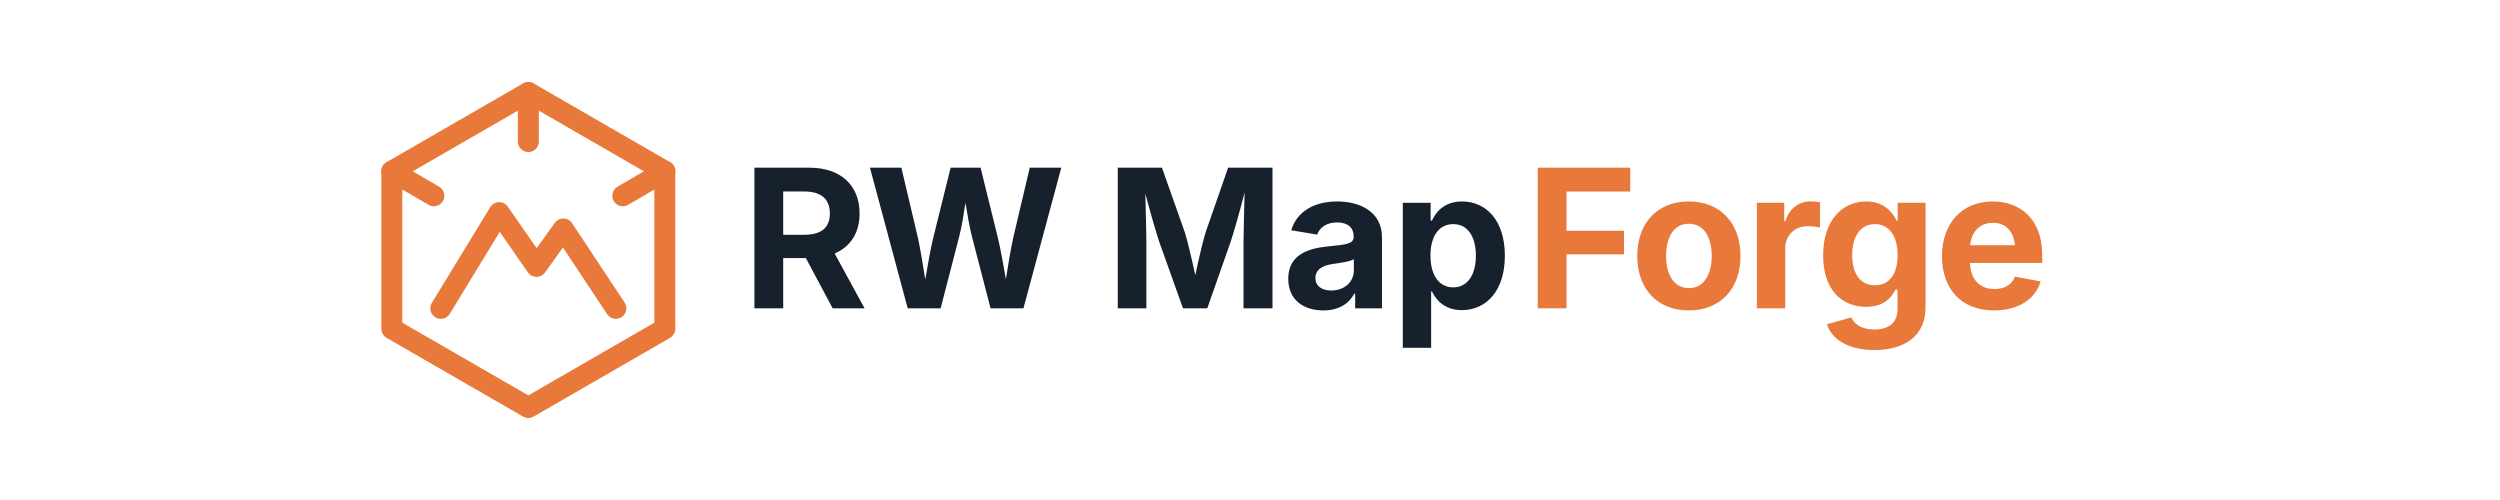
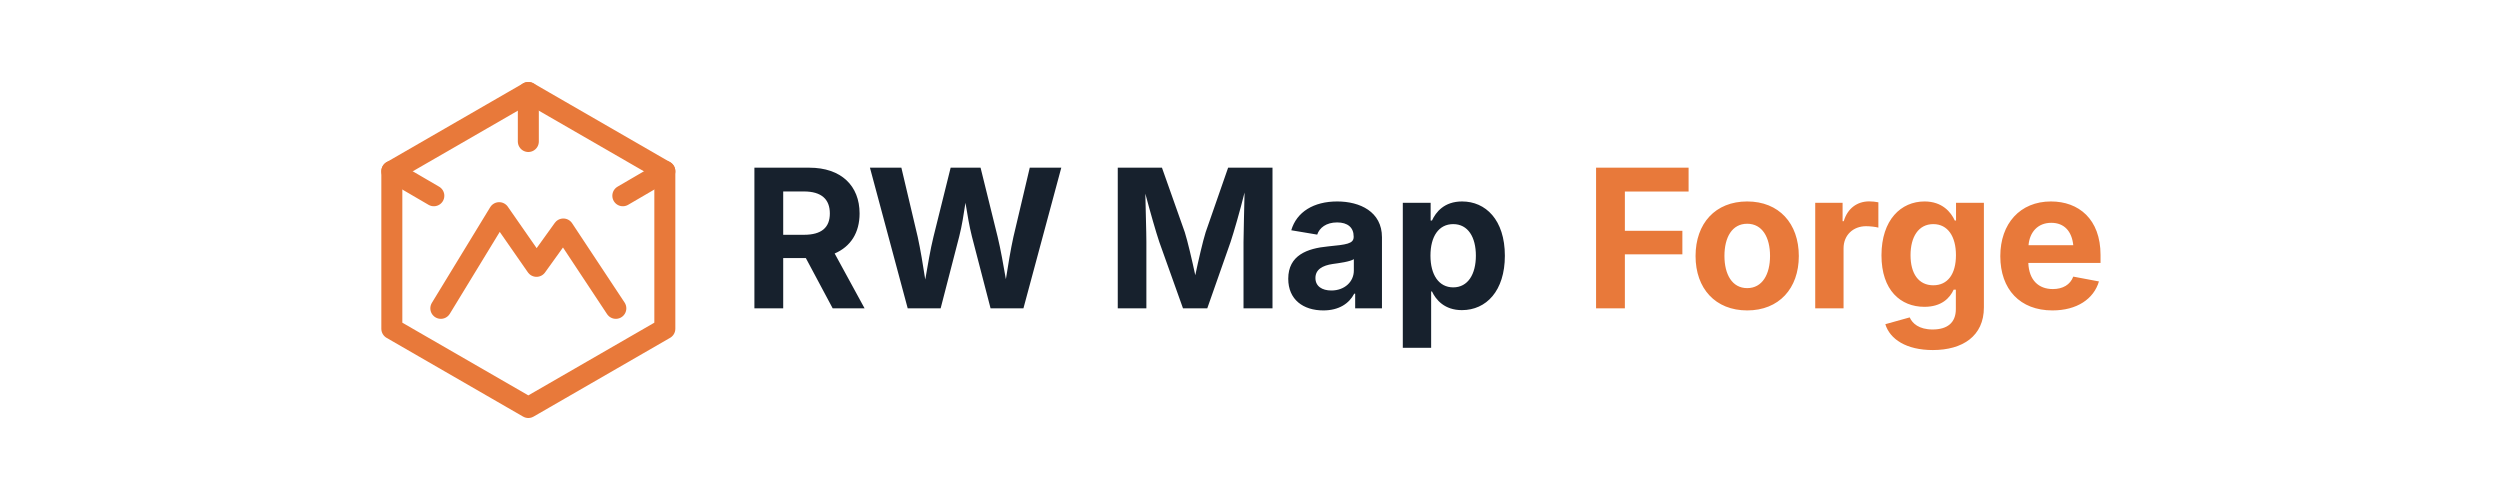
<svg xmlns="http://www.w3.org/2000/svg" width="1500" height="300" viewBox="0 0 1500 300" role="img" aria-labelledby="title desc">
  <style>
    .brand-main { fill: #17212d; }
    .brand-accent { fill: #e8793a; }
    @media (prefers-color-scheme: dark) {
      .brand-main { fill: #eaeef4; }
    }
  </style>
  <g transform="translate(205 38) scale(7)" fill="none" stroke="#e8793a" stroke-width="1.8" stroke-linecap="round" stroke-linejoin="round">
    <path d="M16 2.5l11.7 6.75v13.5L16 29.5 4.3 22.75V9.25L16 2.5z" />
    <path d="M8.5 21l5-8.2 3.2 4.6 2.3-3.2 4.5 6.8" />
    <path d="M16 2.5v4.2M27.7 9.25l-3.6 2.1M4.3 9.25l3.6 2.1" />
  </g>
  <g font-family="Inter, Segoe UI, Arial, sans-serif" font-size="116" font-weight="700" letter-spacing="-2">
    <text x="445" y="185" class="brand-main">RW Map</text>
-     <text x="915" y="185" class="brand-accent">Forge</text>
+     <text x="950" y="185" class="brand-accent">Forge</text>
  </g>
</svg>
